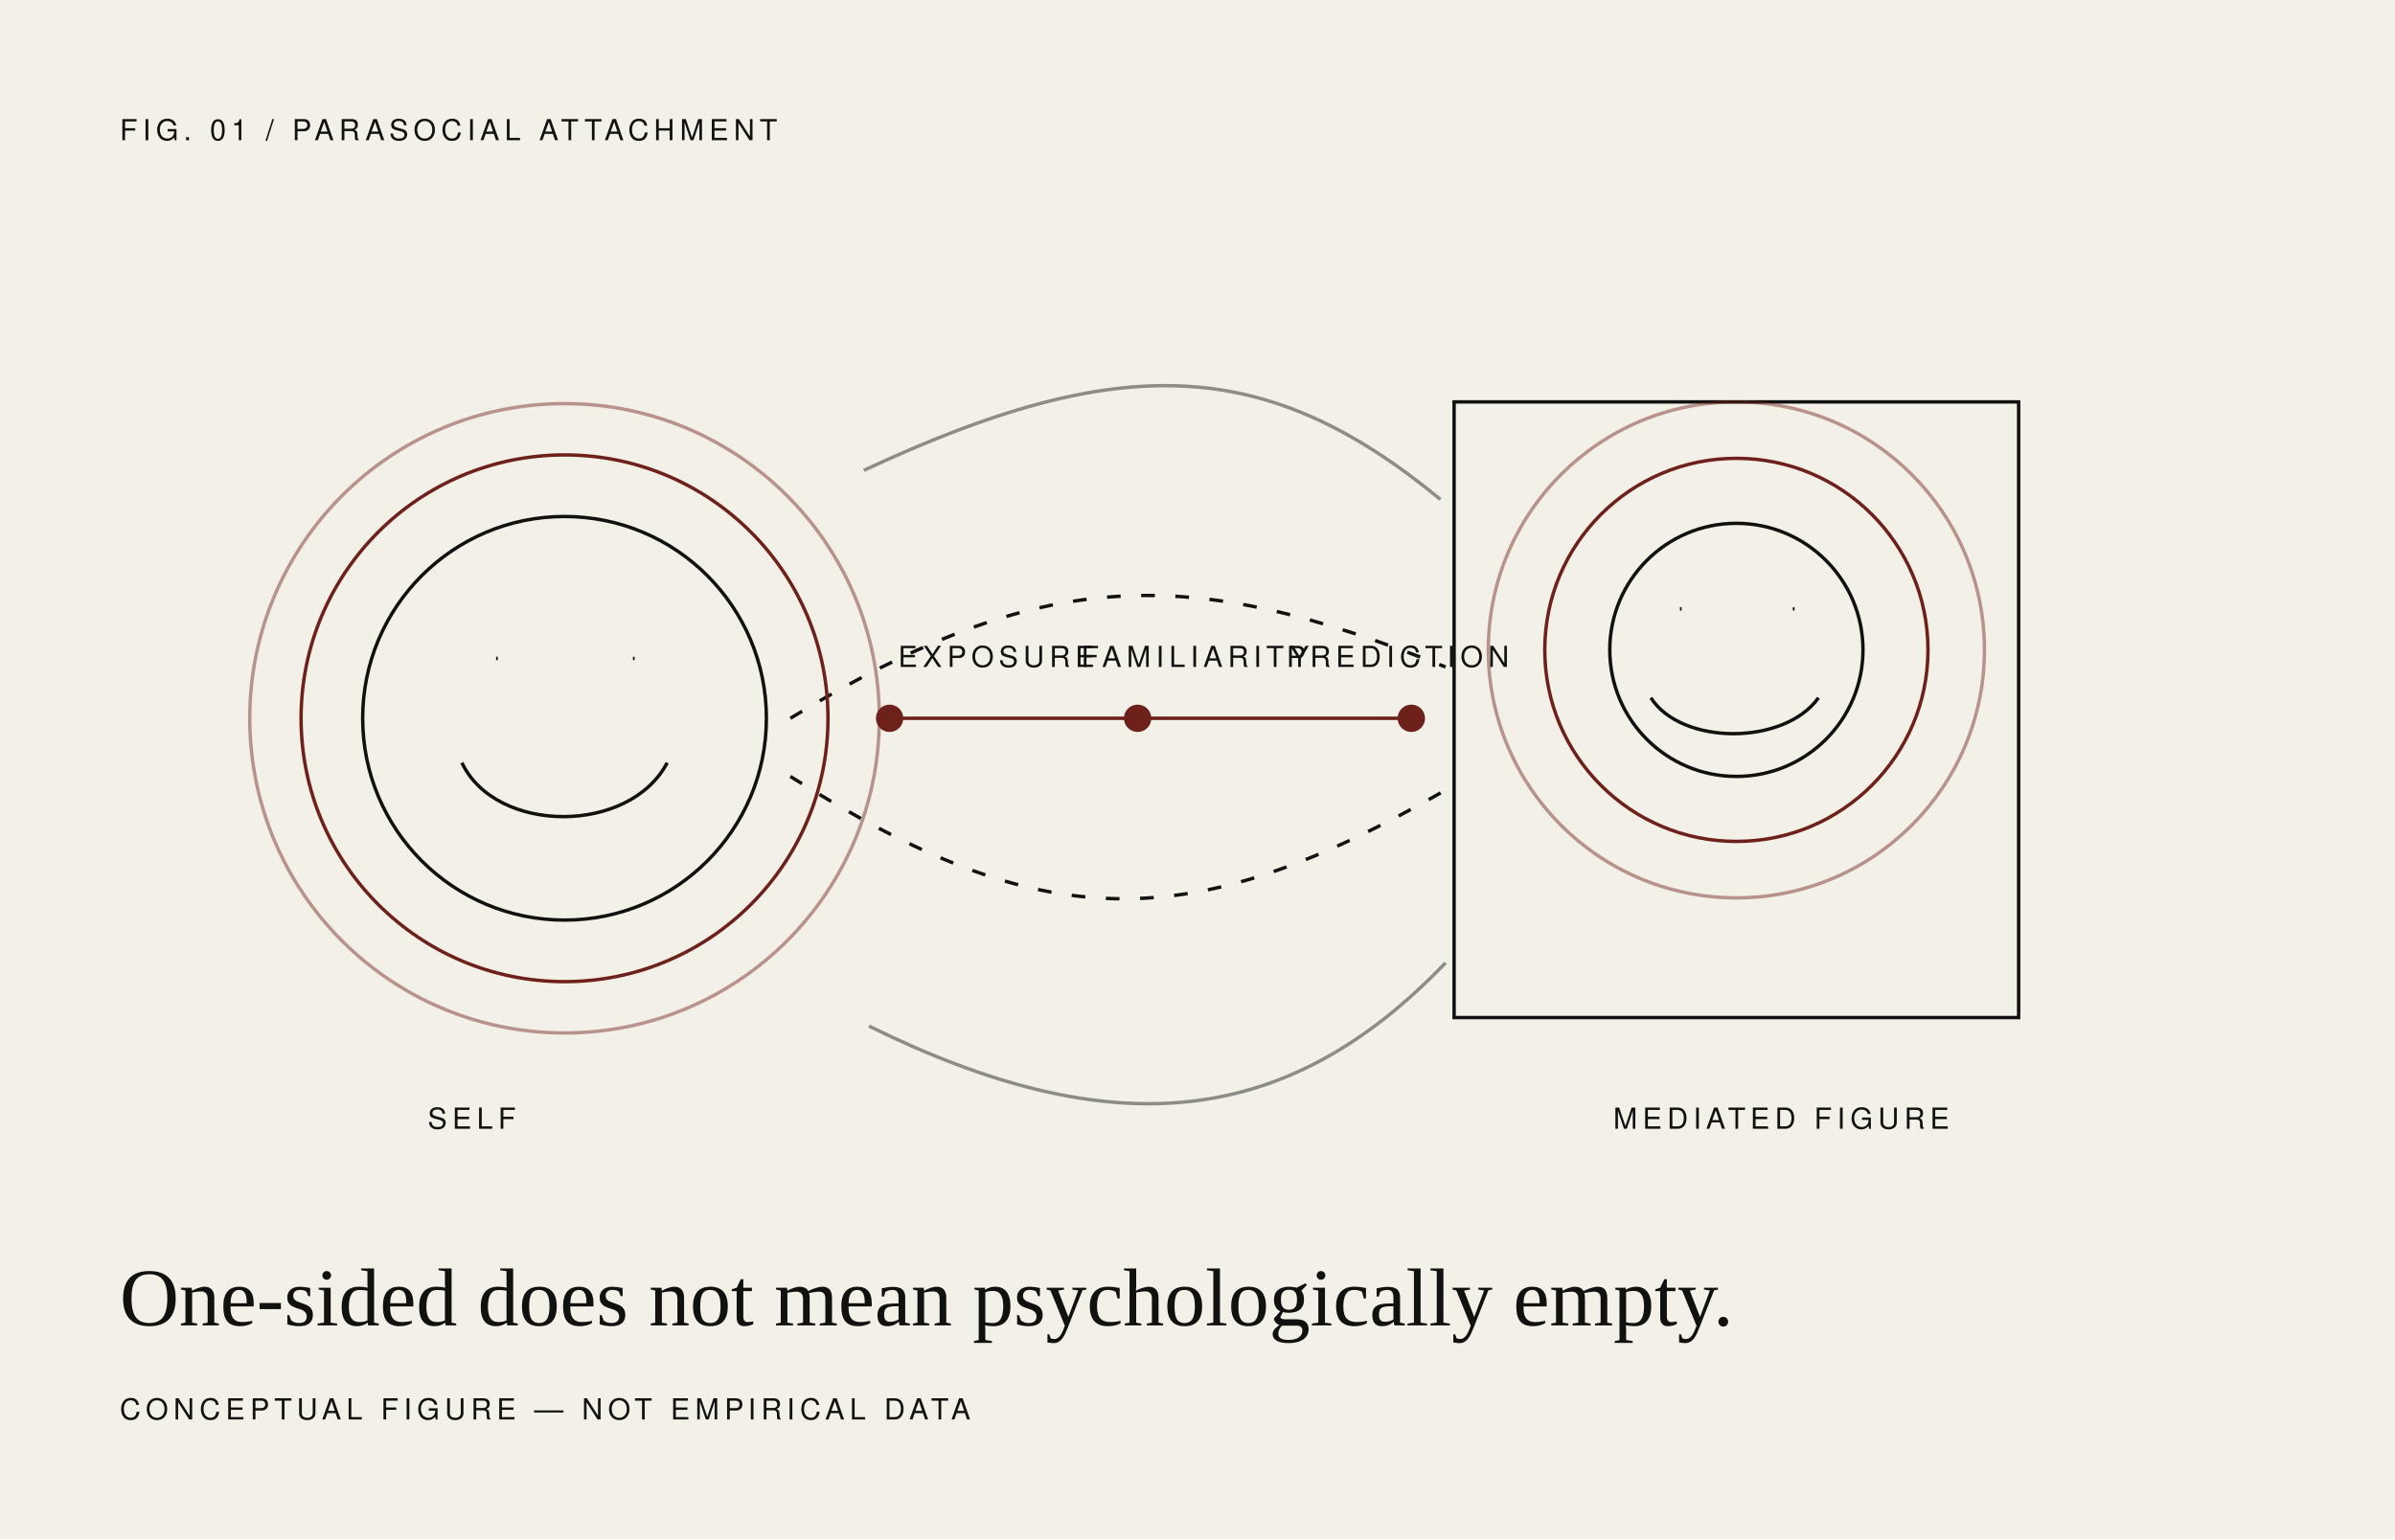
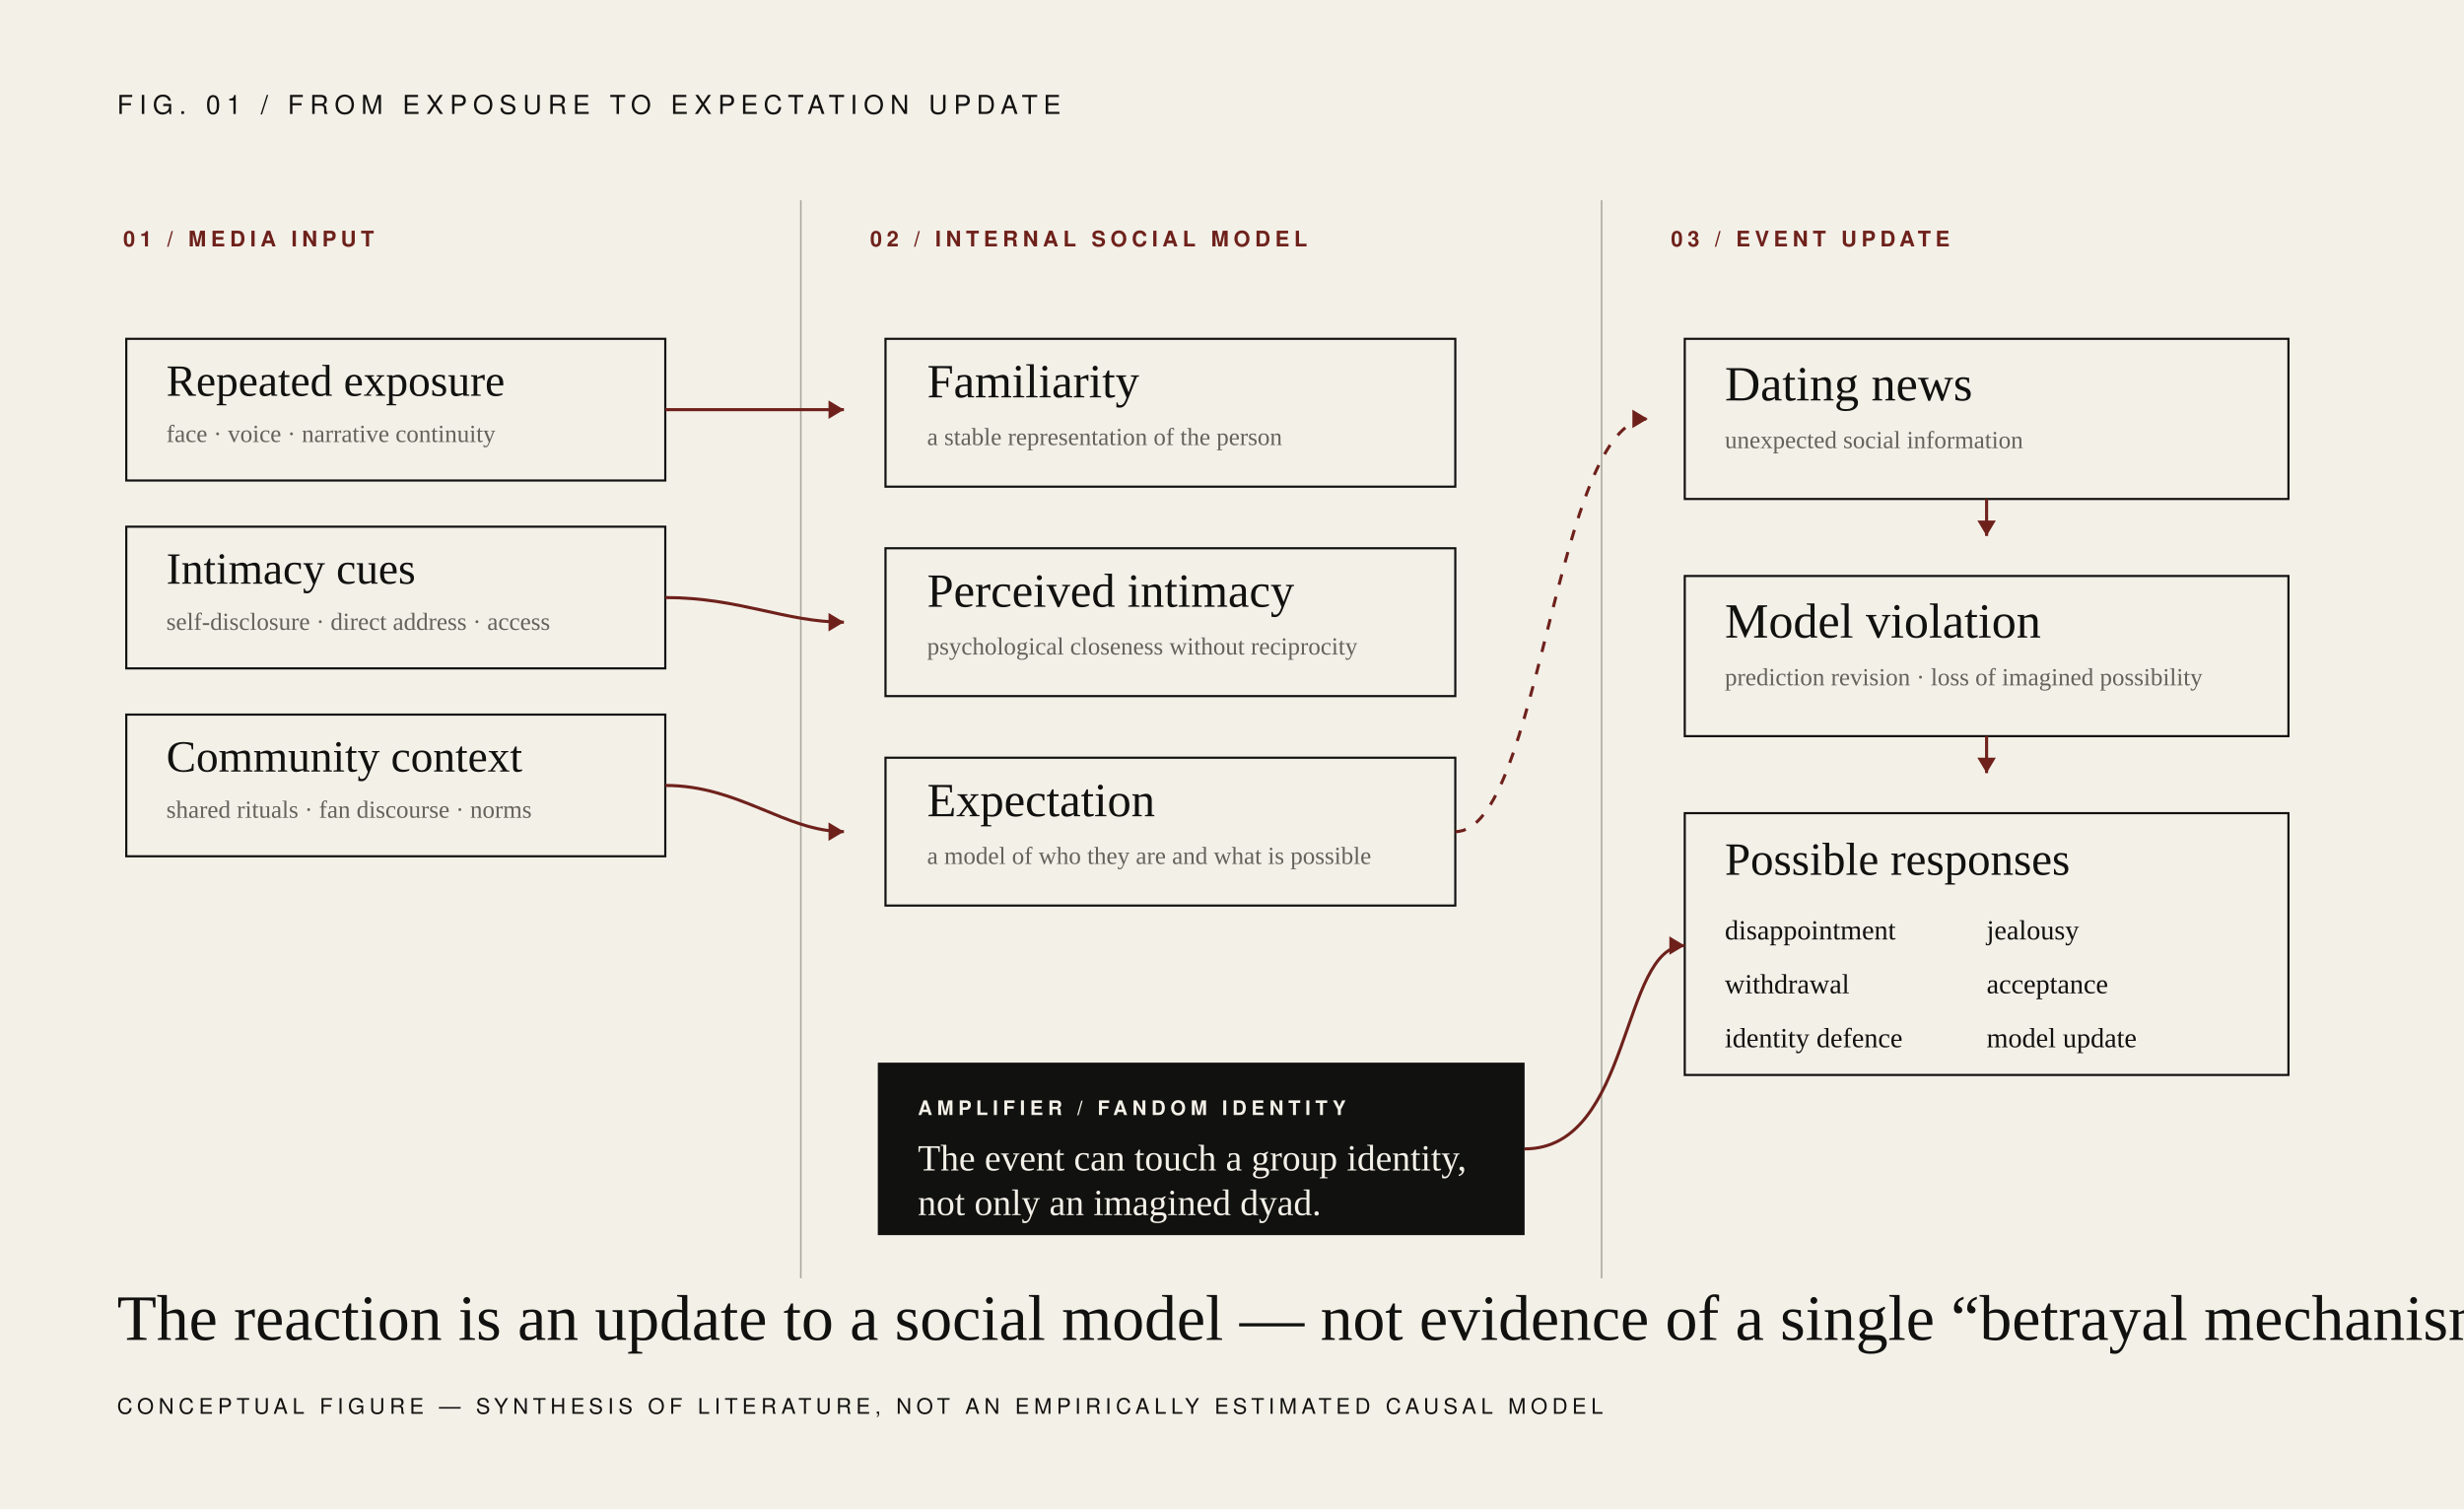
- <svg xmlns="http://www.w3.org/2000/svg" viewBox="0 0 1400 900" role="img" aria-labelledby="title desc">
-   <rect width="1400" height="900" fill="#f3f0e8" />
-   <g fill="none" stroke="#11110f" stroke-width="2">
-     <circle cx="330" cy="420" r="118" />
-     <path d="M270 446c20 42 98 42 120 0M290 385h1M370 385h1" />
-     <rect x="850" y="235" width="330" height="360" />
-     <circle cx="1015" cy="380" r="74" />
-     <path d="M965 408c18 28 78 28 98 0M982 356h1M1048 356h1" />
-     <path d="M462 420 C610 330 695 330 845 390" stroke-dasharray="8 12" />
-     <path d="M462 454 C610 548 695 548 845 462" stroke-dasharray="8 12" />
-     <path d="M505 275 C655 205 740 208 842 292" opacity=".45" />
-     <path d="M508 600 C650 670 752 660 845 563" opacity=".45" />
+ <svg xmlns="http://www.w3.org/2000/svg" viewBox="0 0 1600 980" role="img" aria-labelledby="title desc">
+   <rect width="1600" height="980" fill="#f3f0e8" />
+   <g font-family="Helvetica,Arial,sans-serif" fill="#11110f">
+     <text x="76" y="74" font-size="17" letter-spacing="4">FIG. 01 / FROM EXPOSURE TO EXPECTATION UPDATE</text>
+     <text x="76" y="918" font-size="14" letter-spacing="3">CONCEPTUAL FIGURE — SYNTHESIS OF LITERATURE, NOT AN EMPIRICALLY ESTIMATED CAUSAL MODEL</text>
+   </g>
+   <g stroke="#aaa69c" stroke-width="1">
+     <line x1="520" y1="130" x2="520" y2="830" />
+     <line x1="1040" y1="130" x2="1040" y2="830" />
+   </g>
+   <g font-family="Helvetica,Arial,sans-serif" font-size="14" font-weight="700" letter-spacing="3" fill="#6e211b">
+     <text x="80" y="160">01 / MEDIA INPUT</text>
+     <text x="565" y="160">02 / INTERNAL SOCIAL MODEL</text>
+     <text x="1085" y="160">03 / EVENT UPDATE</text>
+   </g>
+   <g fill="none" stroke="#11110f" stroke-width="1.4">
+     <rect x="82" y="220" width="350" height="92" />
+     <rect x="82" y="342" width="350" height="92" />
+     <rect x="82" y="464" width="350" height="92" />
+   </g>
+   <g font-family="Georgia,Times New Roman,serif" fill="#11110f">
+     <text x="108" y="257" font-size="29">Repeated exposure</text>
+     <text x="108" y="287" font-size="16" fill="#66625b">face · voice · narrative continuity</text>
+     <text x="108" y="379" font-size="29">Intimacy cues</text>
+     <text x="108" y="409" font-size="16" fill="#66625b">self-disclosure · direct address · access</text>
+     <text x="108" y="501" font-size="29">Community context</text>
+     <text x="108" y="531" font-size="16" fill="#66625b">shared rituals · fan discourse · norms</text>
+   </g>
+   <g fill="none" stroke="#11110f" stroke-width="1.4">
+     <rect x="575" y="220" width="370" height="96" />
+     <rect x="575" y="356" width="370" height="96" />
+     <rect x="575" y="492" width="370" height="96" />
+   </g>
+   <g font-family="Georgia,Times New Roman,serif" fill="#11110f">
+     <text x="602" y="258" font-size="31">Familiarity</text>
+     <text x="602" y="289" font-size="16" fill="#66625b">a stable representation of the person</text>
+     <text x="602" y="394" font-size="31">Perceived intimacy</text>
+     <text x="602" y="425" font-size="16" fill="#66625b">psychological closeness without reciprocity</text>
+     <text x="602" y="530" font-size="31">Expectation</text>
+     <text x="602" y="561" font-size="16" fill="#66625b">a model of who they are and what is possible</text>
  </g>
  <g fill="none" stroke="#6e211b" stroke-width="2">
-     <circle cx="330" cy="420" r="154" />
-     <circle cx="330" cy="420" r="184" opacity=".45" />
-     <circle cx="1015" cy="380" r="112" />
-     <circle cx="1015" cy="380" r="145" opacity=".45" />
-     <path d="M520 420 H825" />
+     <path d="M432 266 H548" />
+     <path d="M432 388 C480 388 510 404 548 404" />
+     <path d="M432 510 C480 510 510 540 548 540" />
  </g>
  <g fill="#6e211b">
-     <circle cx="520" cy="420" r="8" />
-     <circle cx="665" cy="420" r="8" />
-     <circle cx="825" cy="420" r="8" />
+     <path d="M548 266l-10-6v12z" />
+     <path d="M548 404l-10-6v12z" />
+     <path d="M548 540l-10-6v12z" />
  </g>
-   <g font-family="Helvetica,Arial,sans-serif" fill="#11110f" font-size="17" letter-spacing="3">
-     <text x="70" y="82">FIG. 01 / PARASOCIAL ATTACHMENT</text>
-     <text x="250" y="660">SELF</text>
-     <text x="943" y="660">MEDIATED FIGURE</text>
-     <text x="525" y="390">EXPOSURE</text>
-     <text x="632" y="390">FAMILIARITY</text>
-     <text x="752" y="390">PREDICTION</text>
-     <text x="70" y="830">CONCEPTUAL FIGURE — NOT EMPIRICAL DATA</text>
+   <g fill="none" stroke="#11110f" stroke-width="1.4">
+     <rect x="1094" y="220" width="392" height="104" />
+     <rect x="1094" y="374" width="392" height="104" />
+     <rect x="1094" y="528" width="392" height="170" />
  </g>
  <g font-family="Georgia,Times New Roman,serif" fill="#11110f">
-     <text x="70" y="775" font-size="48">One-sided does not mean psychologically empty.</text>
+     <text x="1120" y="260" font-size="32">Dating news</text>
+     <text x="1120" y="291" font-size="16" fill="#66625b">unexpected social information</text>
+     <text x="1120" y="414" font-size="32">Model violation</text>
+     <text x="1120" y="445" font-size="16" fill="#66625b">prediction revision · loss of imagined possibility</text>
+     <text x="1120" y="568" font-size="30">Possible responses</text>
+     <text x="1120" y="610" font-size="18">disappointment</text>
+     <text x="1290" y="610" font-size="18">jealousy</text>
+     <text x="1120" y="645" font-size="18">withdrawal</text>
+     <text x="1290" y="645" font-size="18">acceptance</text>
+     <text x="1120" y="680" font-size="18">identity defence</text>
+     <text x="1290" y="680" font-size="18">model update</text>
  </g>
+   <g fill="none" stroke="#6e211b" stroke-width="2">
+     <path d="M945 540 C1000 540 1010 272 1070 272" stroke-dasharray="7 8" />
+     <path d="M1290 324 V348" />
+     <path d="M1290 478 V502" />
+   </g>
+   <g fill="#6e211b">
+     <path d="M1070 272l-10-6v12z" />
+     <path d="M1290 348l-6-10h12z" />
+     <path d="M1290 502l-6-10h12z" />
+   </g>
+   <rect x="570" y="690" width="420" height="112" fill="#11110f" />
+   <g font-family="Helvetica,Arial,sans-serif" fill="#f3f0e8">
+     <text x="596" y="724" font-size="13" font-weight="700" letter-spacing="3">AMPLIFIER / FANDOM IDENTITY</text>
+     <text x="596" y="760" font-family="Georgia,Times New Roman,serif" font-size="24">The event can touch a group identity,</text>
+     <text x="596" y="789" font-family="Georgia,Times New Roman,serif" font-size="24">not only an imagined dyad.</text>
+   </g>
+   <g fill="none" stroke="#6e211b" stroke-width="2">
+     <path d="M990 746 C1060 746 1052 614 1094 614" />
+   </g>
+   <path d="M1094 614l-10-6v12z" fill="#6e211b" />
+   <text x="76" y="870" font-family="Georgia,Times New Roman,serif" font-size="42" fill="#11110f">The reaction is an update to a social model — not evidence of a single “betrayal mechanism.”</text>
</svg>
